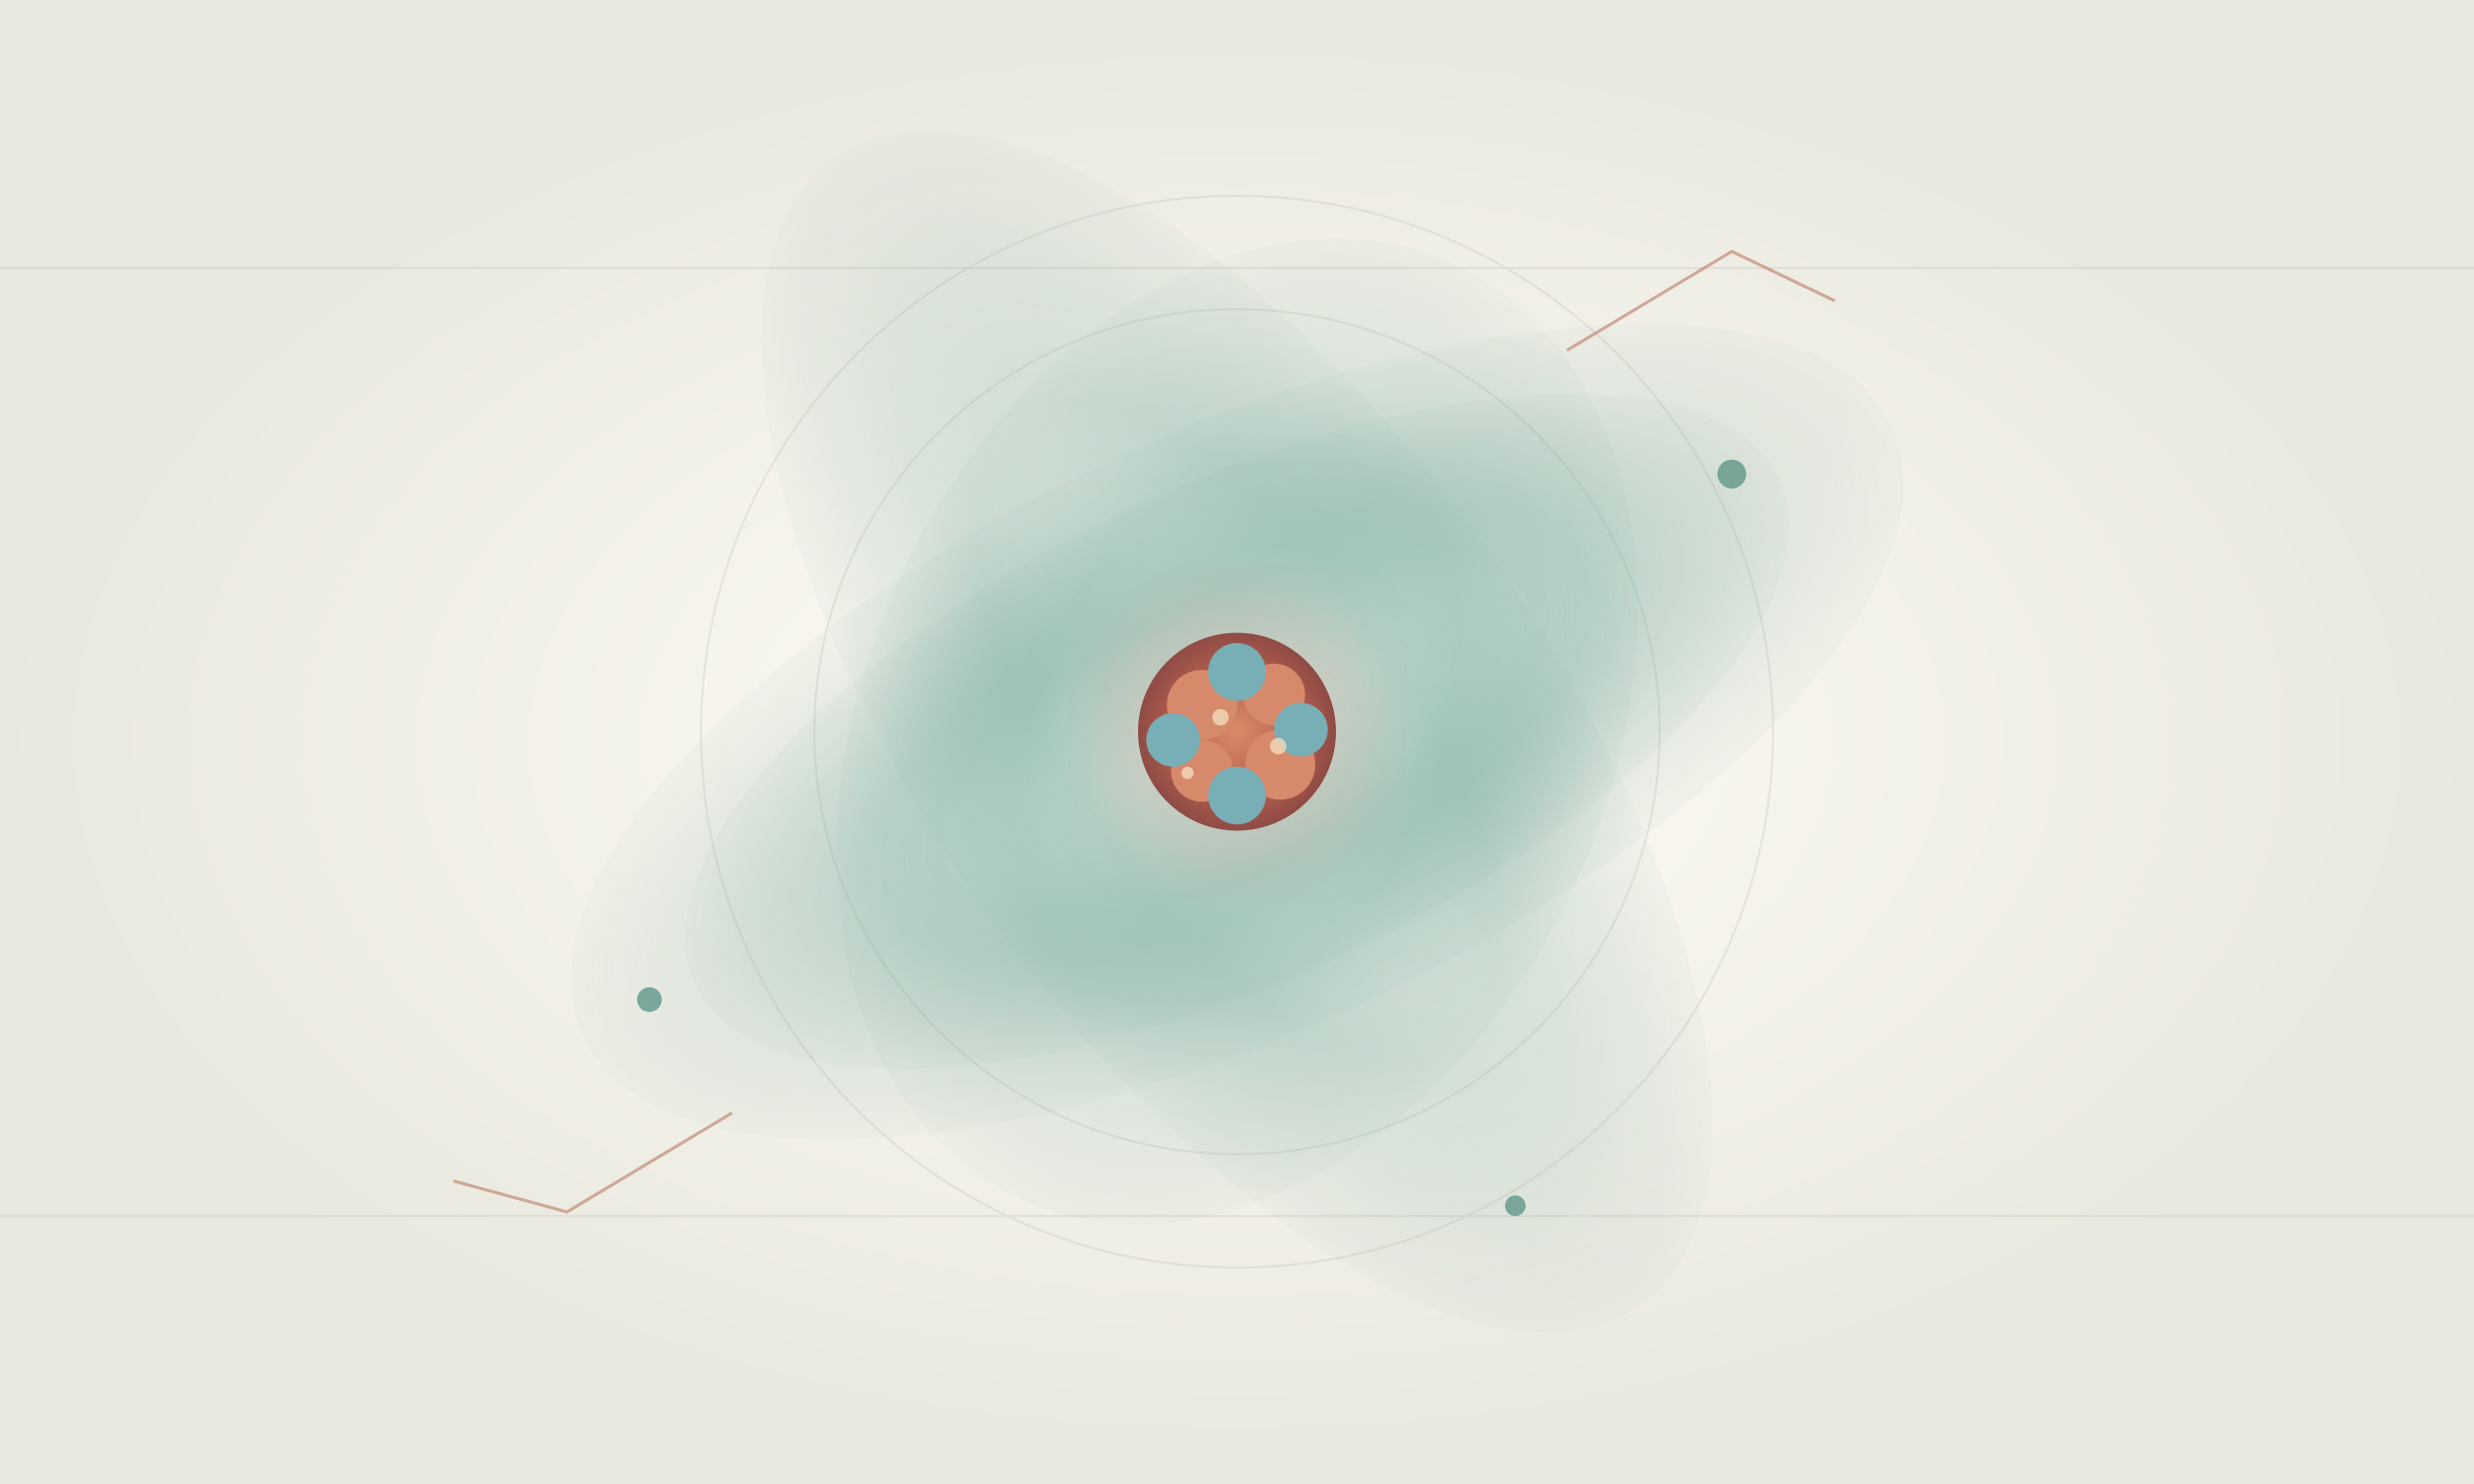
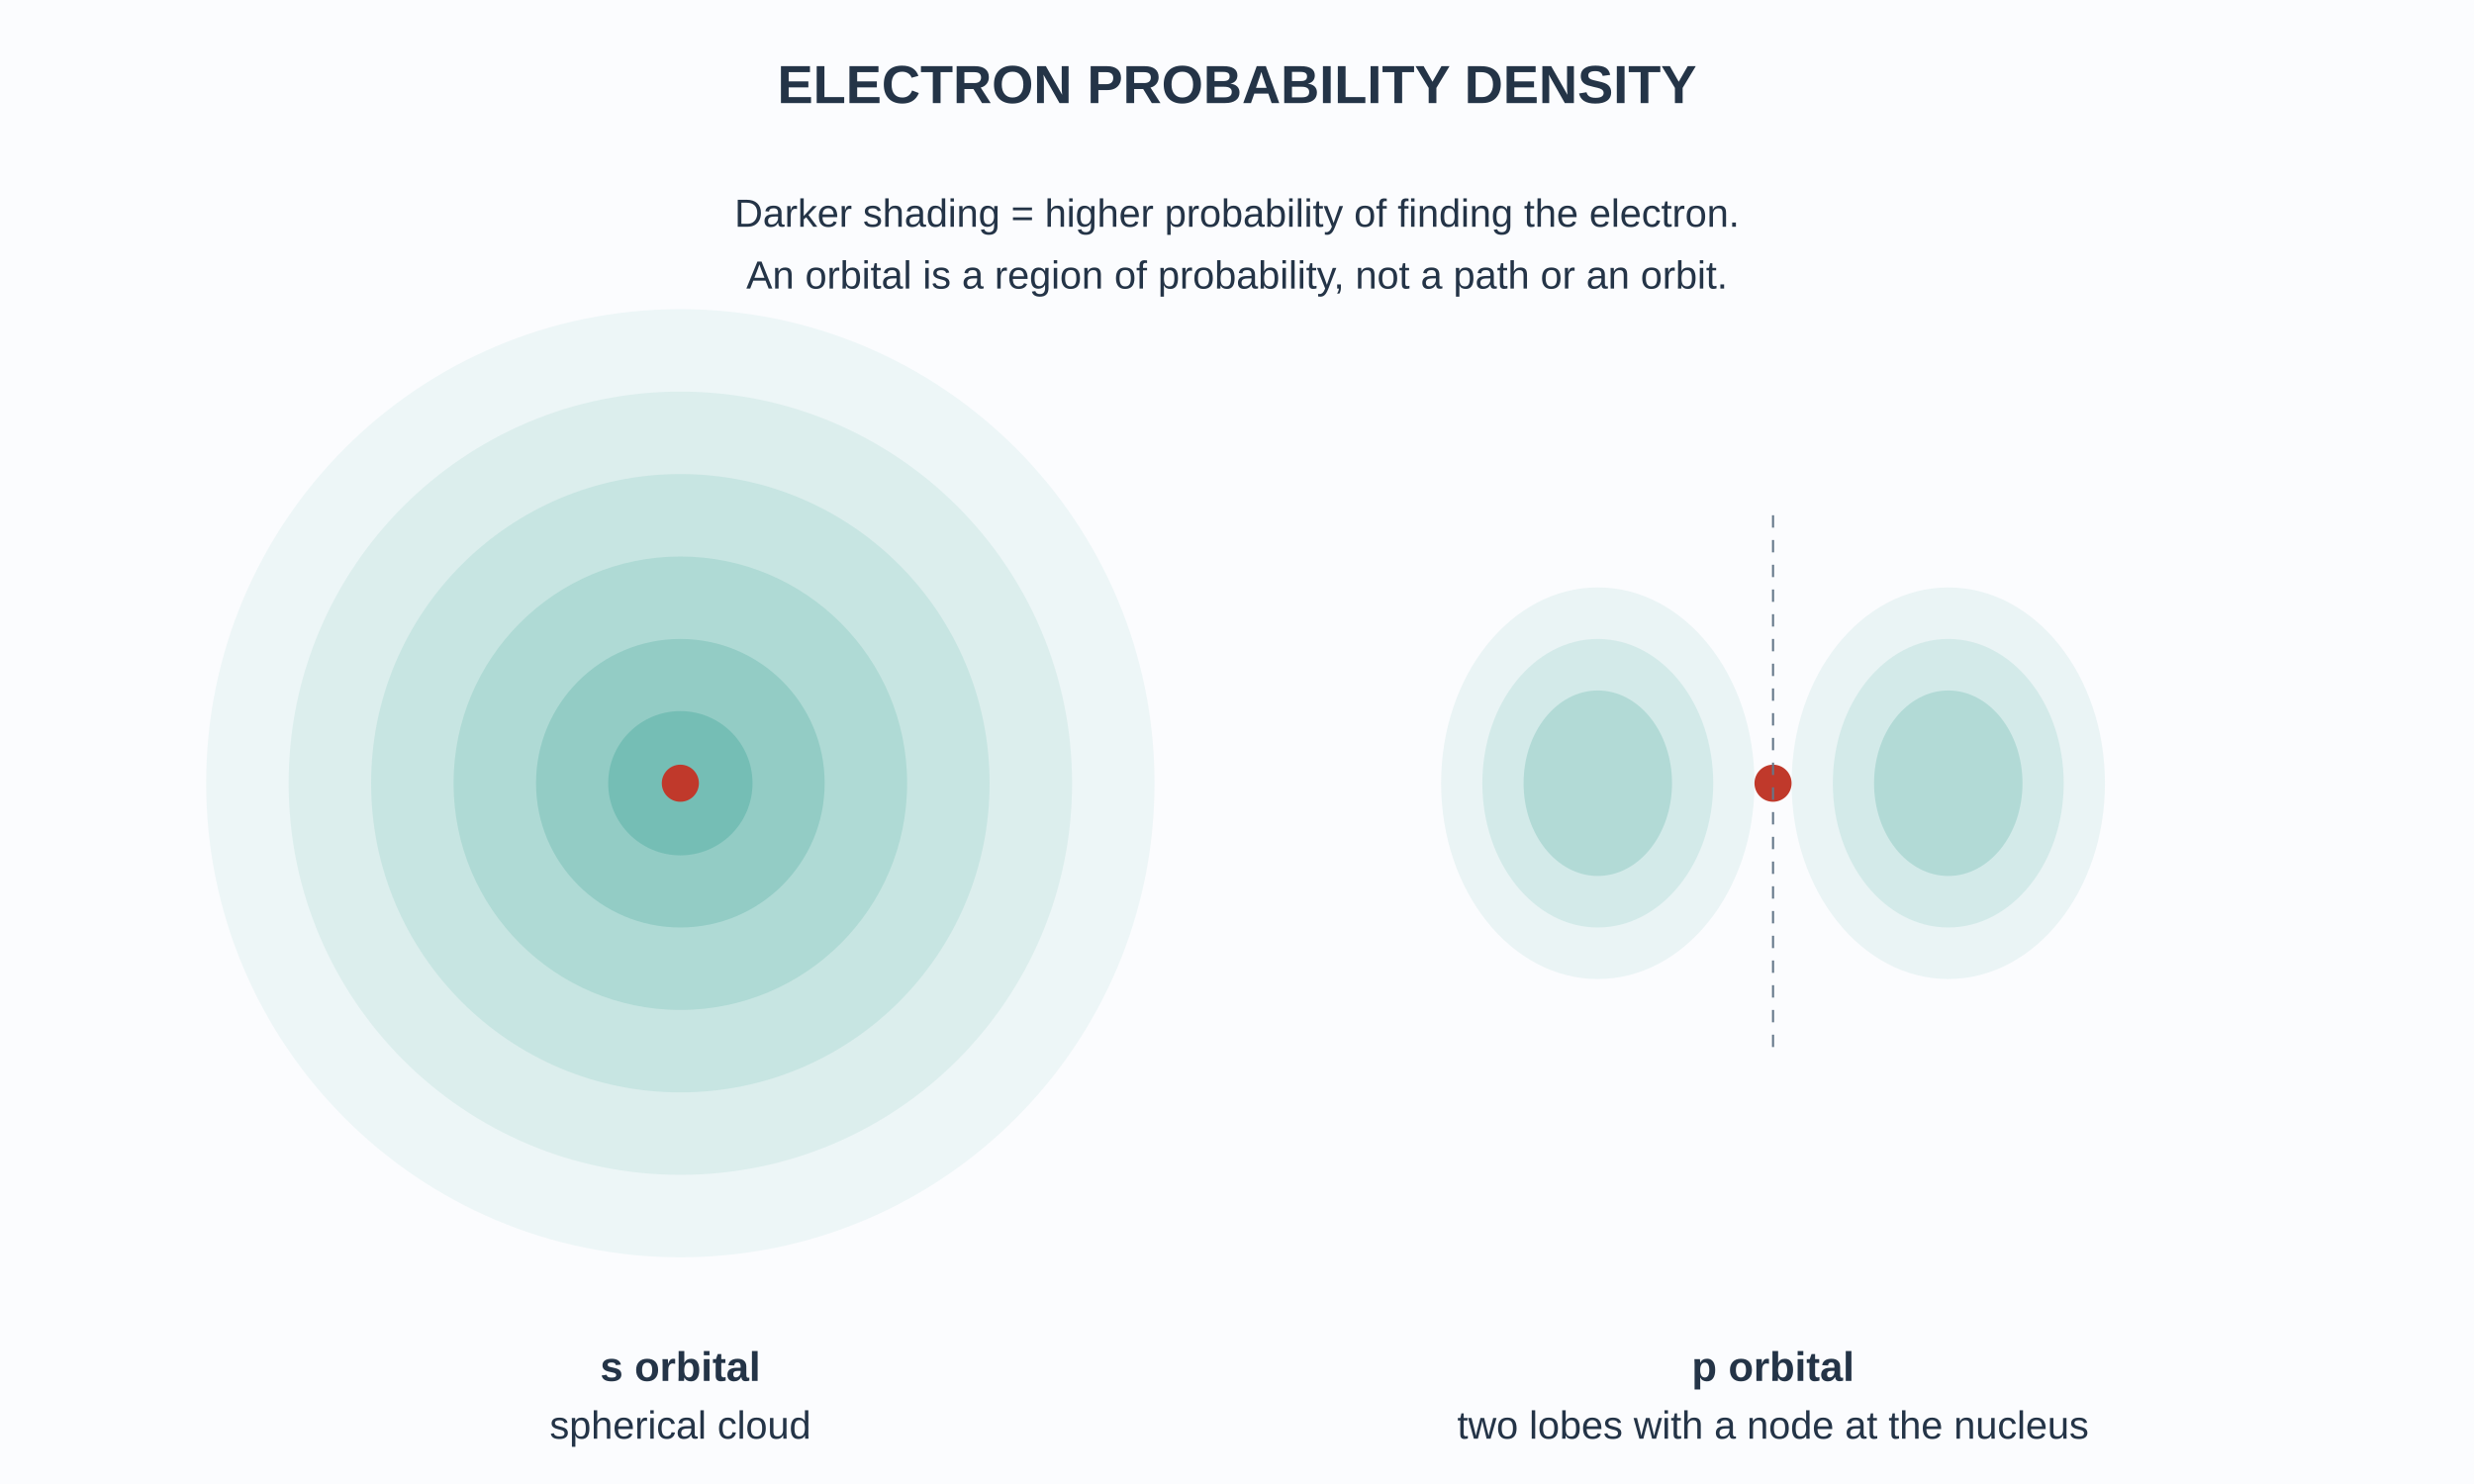
<svg xmlns="http://www.w3.org/2000/svg" viewBox="0 0 1200 720" role="img" aria-labelledby="title desc">
+   <style>text{font-family:Arial,sans-serif;fill:#243447}.t{font-size:26px;font-weight:700}.s{font-size:19px}.c{font-size:20px;font-weight:700}</style>
  <defs>
-     <radialGradient id="paper">
-       <stop stop-color="#fffdf7" />
-       <stop offset="1" stop-color="#e9e8df" />
-     </radialGradient>
-     <radialGradient id="nucleus">
-       <stop stop-color="#d88b69" />
-       <stop offset=".62" stop-color="#b75e4d" />
-       <stop offset="1" stop-color="#8e4b45" />
-     </radialGradient>
-     <radialGradient id="cloud">
-       <stop stop-color="#82b9aa" stop-opacity=".02" />
-       <stop offset=".55" stop-color="#79ad9f" stop-opacity=".28" />
-       <stop offset="1" stop-color="#6c9d91" stop-opacity=".04" />
-     </radialGradient>
-     <filter id="blur">
-       <feGaussianBlur stdDeviation="18" />
-     </filter>
+     <marker id="a" markerWidth="10" markerHeight="10" refX="8" refY="3" orient="auto">
+       <path d="M0 0L8 3L0 6Z" fill="#2f7d5a" />
+     </marker>
  </defs>
-   <rect width="1200" height="720" fill="url(#paper)" />
-   <g opacity=".28" stroke="#b8b9ac" stroke-width="1" fill="none">
-     <path d="M0 590H1200M0 130H1200" />
-     <circle cx="600" cy="355" r="260" />
-     <circle cx="600" cy="355" r="205" />
-   </g>
-   <g transform="translate(600 355)">
-     <ellipse rx="350" ry="145" transform="rotate(-25)" fill="url(#cloud)" />
-     <ellipse rx="340" ry="150" transform="rotate(55)" fill="url(#cloud)" />
-     <ellipse rx="250" ry="180" transform="rotate(115)" fill="url(#cloud)" />
-     <ellipse rx="290" ry="120" transform="rotate(155)" fill="url(#cloud)" />
-     <circle r="68" fill="#b85f50" opacity=".16" filter="url(#blur)" />
-     <circle r="48" fill="url(#nucleus)" />
-     <g fill="#d78a6b">
-       <circle cx="-17" cy="-13" r="17" />
-       <circle cx="18" cy="-18" r="15" />
-       <circle cx="21" cy="16" r="17" />
-       <circle cx="-17" cy="19" r="15" />
-     </g>
-     <g fill="#78aeb6">
-       <circle cx="0" cy="-29" r="14" />
-       <circle cx="-31" cy="4" r="13" />
-       <circle cx="0" cy="31" r="14" />
-       <circle cx="31" cy="-1" r="13" />
-     </g>
-     <g fill="#f3d9bd" opacity=".8">
-       <circle cx="-8" cy="-7" r="4" />
-       <circle cx="20" cy="7" r="4" />
-       <circle cx="-24" cy="20" r="3" />
-     </g>
-   </g>
-   <g fill="#6f9e92" opacity=".9">
-     <circle cx="840" cy="230" r="7" />
-     <circle cx="315" cy="485" r="6" />
-     <circle cx="735" cy="585" r="5" />
-   </g>
-   <g fill="none" stroke="#c18b73" stroke-width="1.5" opacity=".7">
-     <path d="M760 170l80-48 50 24" />
-     <path d="M355 540l-80 48-55-15" />
-   </g>
+   <rect width="1200" height="720" fill="#fbfcfe" />
+   <text x="600" y="50" text-anchor="middle" class="t">ELECTRON PROBABILITY DENSITY</text>
+   <circle cx="330" cy="380" r="230" fill="#2f9e8f" fill-opacity="0.07" />
+   <circle cx="330" cy="380" r="190" fill="#2f9e8f" fill-opacity="0.09" />
+   <circle cx="330" cy="380" r="150" fill="#2f9e8f" fill-opacity="0.12" />
+   <circle cx="330" cy="380" r="110" fill="#2f9e8f" fill-opacity="0.16" />
+   <circle cx="330" cy="380" r="70" fill="#2f9e8f" fill-opacity="0.22" />
+   <circle cx="330" cy="380" r="35" fill="#2f9e8f" fill-opacity="0.3" />
+   <circle cx="330" cy="380" r="9" fill="#c0392b" />
+   <text x="330" y="670" text-anchor="middle" class="c">s orbital</text>
+   <text x="330" y="698" text-anchor="middle" class="s">spherical cloud</text>
+   <ellipse cx="775" cy="380" rx="76.0" ry="95" fill="#2f9e8f" fill-opacity="0.08" />
+   <ellipse cx="775" cy="380" rx="56.0" ry="70" fill="#2f9e8f" fill-opacity="0.12" />
+   <ellipse cx="775" cy="380" rx="36.0" ry="45" fill="#2f9e8f" fill-opacity="0.2" />
+   <ellipse cx="945" cy="380" rx="76.0" ry="95" fill="#2f9e8f" fill-opacity="0.08" />
+   <ellipse cx="945" cy="380" rx="56.0" ry="70" fill="#2f9e8f" fill-opacity="0.12" />
+   <ellipse cx="945" cy="380" rx="36.0" ry="45" fill="#2f9e8f" fill-opacity="0.2" />
+   <circle cx="860" cy="380" r="9" fill="#c0392b" />
+   <line x1="860" y1="250" x2="860" y2="510" stroke="#647789" stroke-dasharray="6 6" />
+   <text x="860" y="670" text-anchor="middle" class="c">p orbital</text>
+   <text x="860" y="698" text-anchor="middle" class="s">two lobes with a node at the nucleus</text>
+   <text x="600" y="110" text-anchor="middle" class="s">Darker shading = higher probability of finding the electron.</text>
+   <text x="600" y="140" text-anchor="middle" class="s">An orbital is a region of probability, not a path or an orbit.</text>
+   <text x="350" y="320" class="s" fill="#243447" />
</svg>
